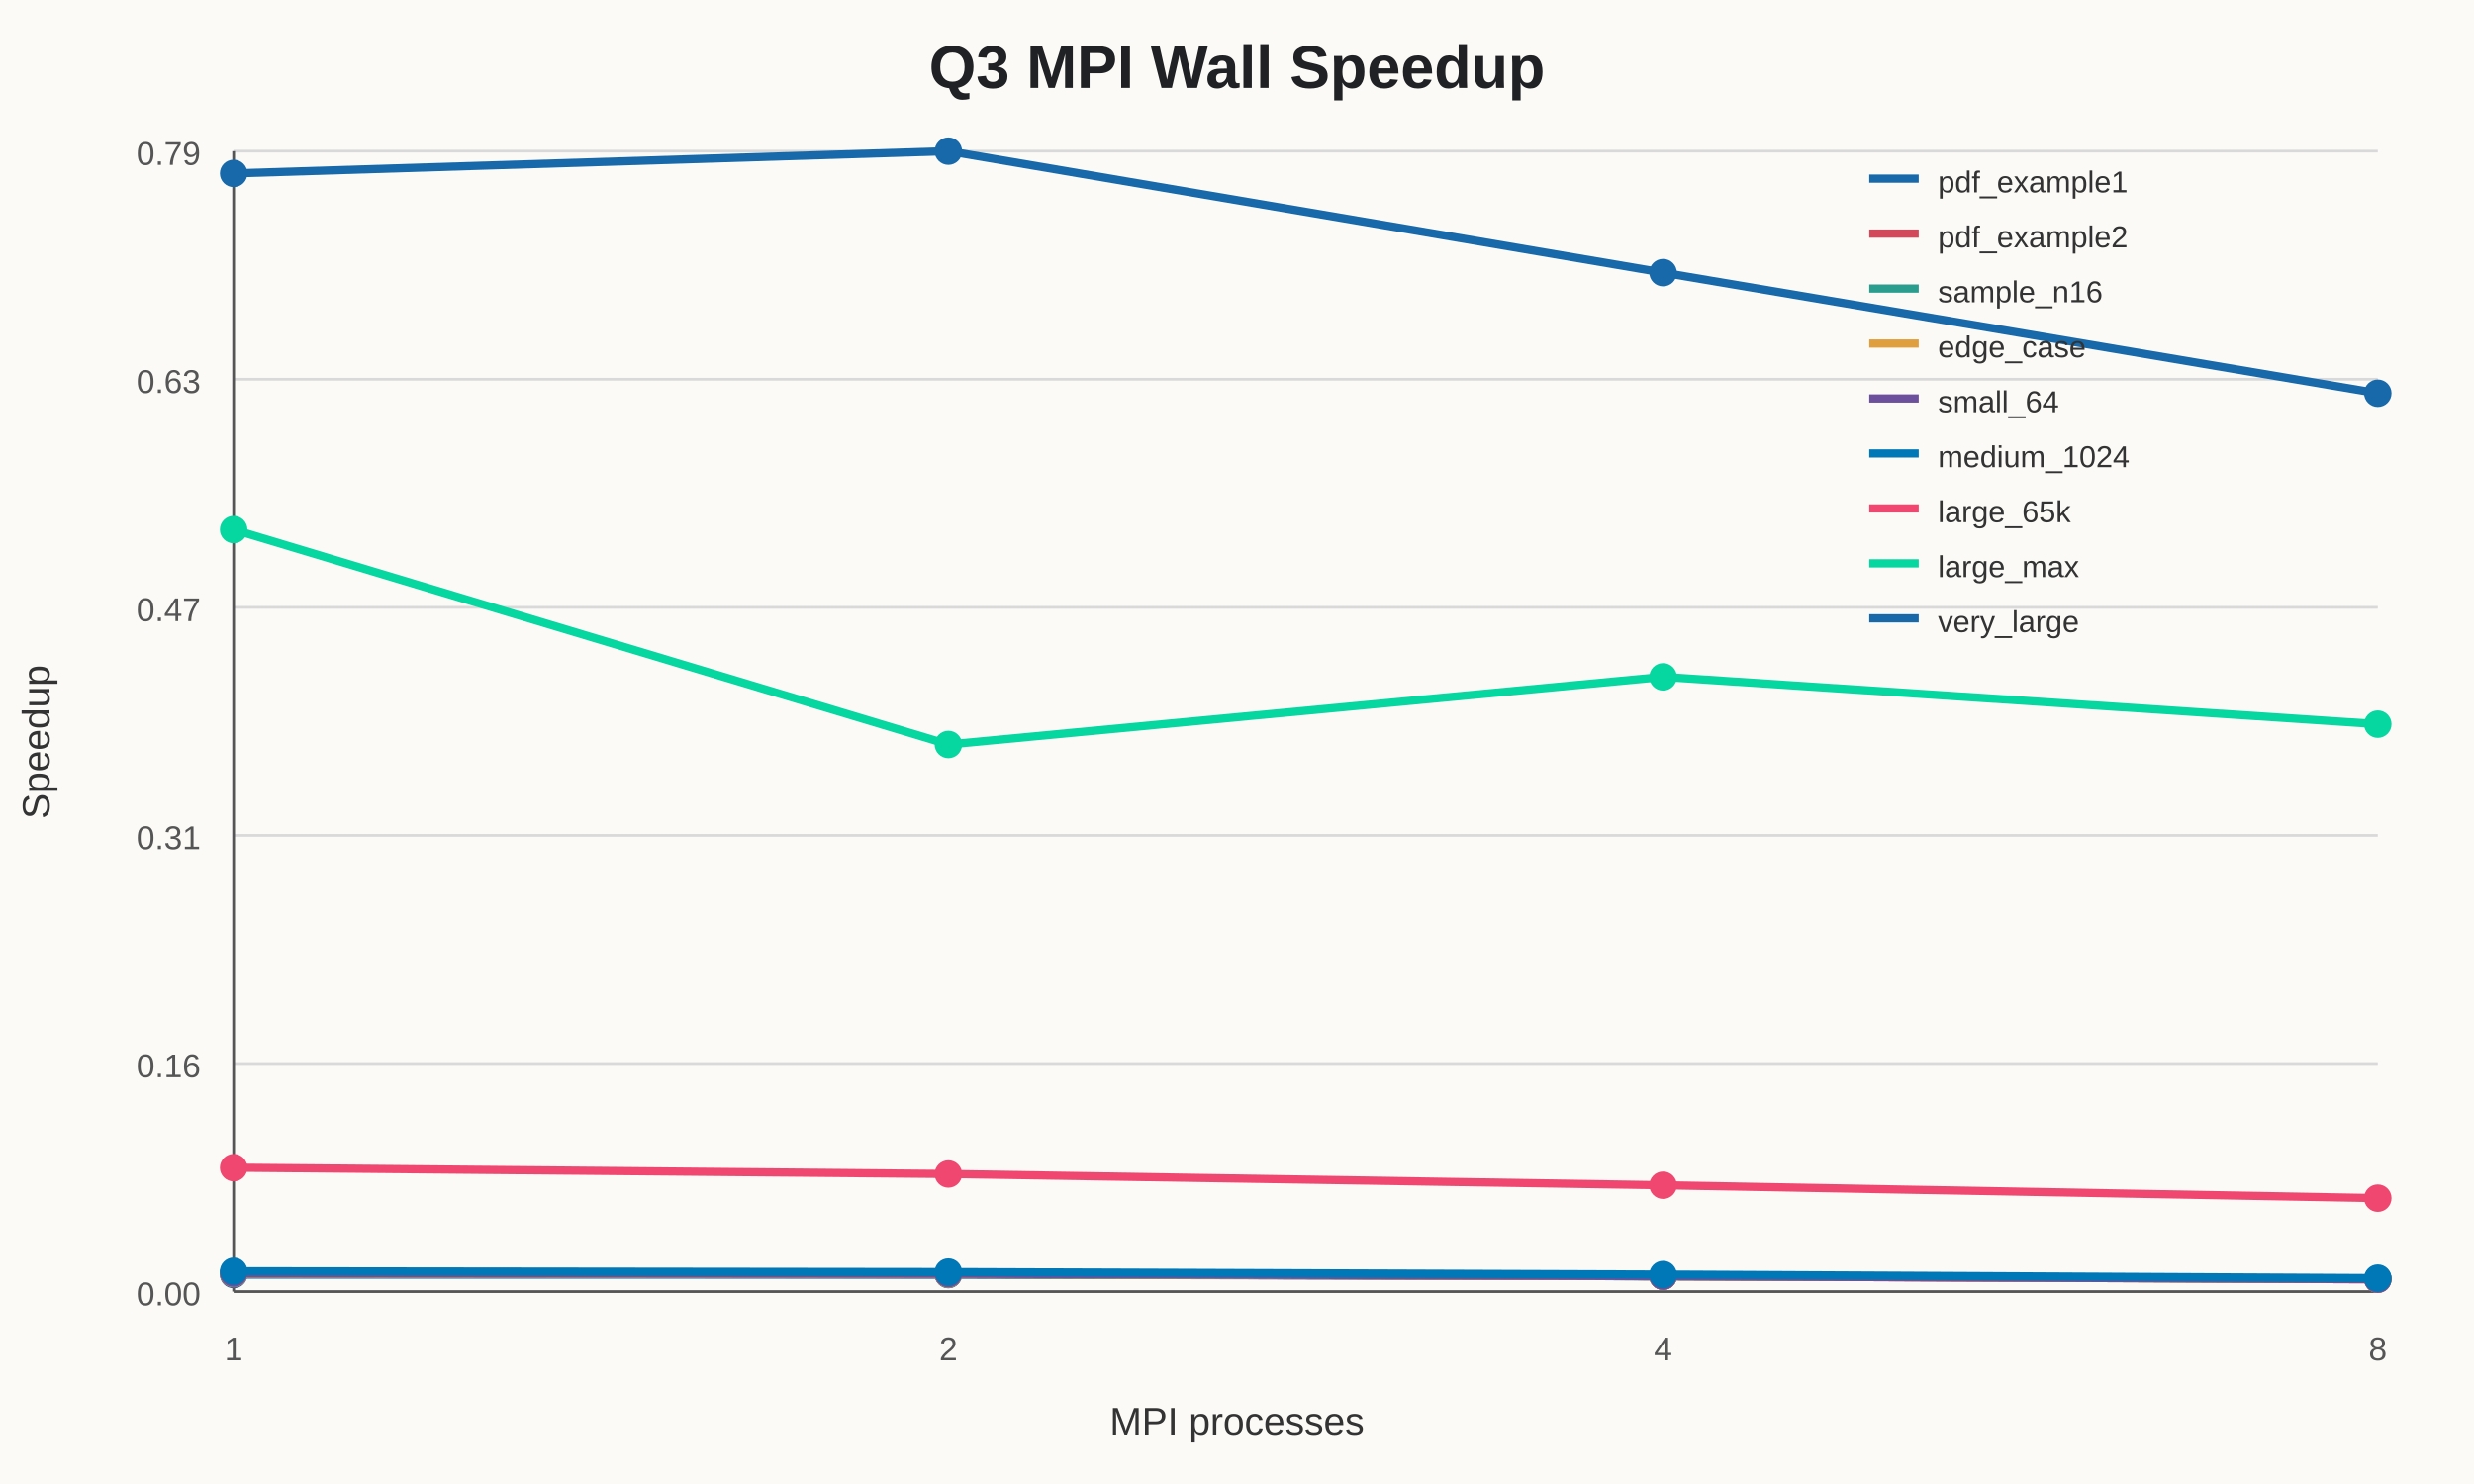
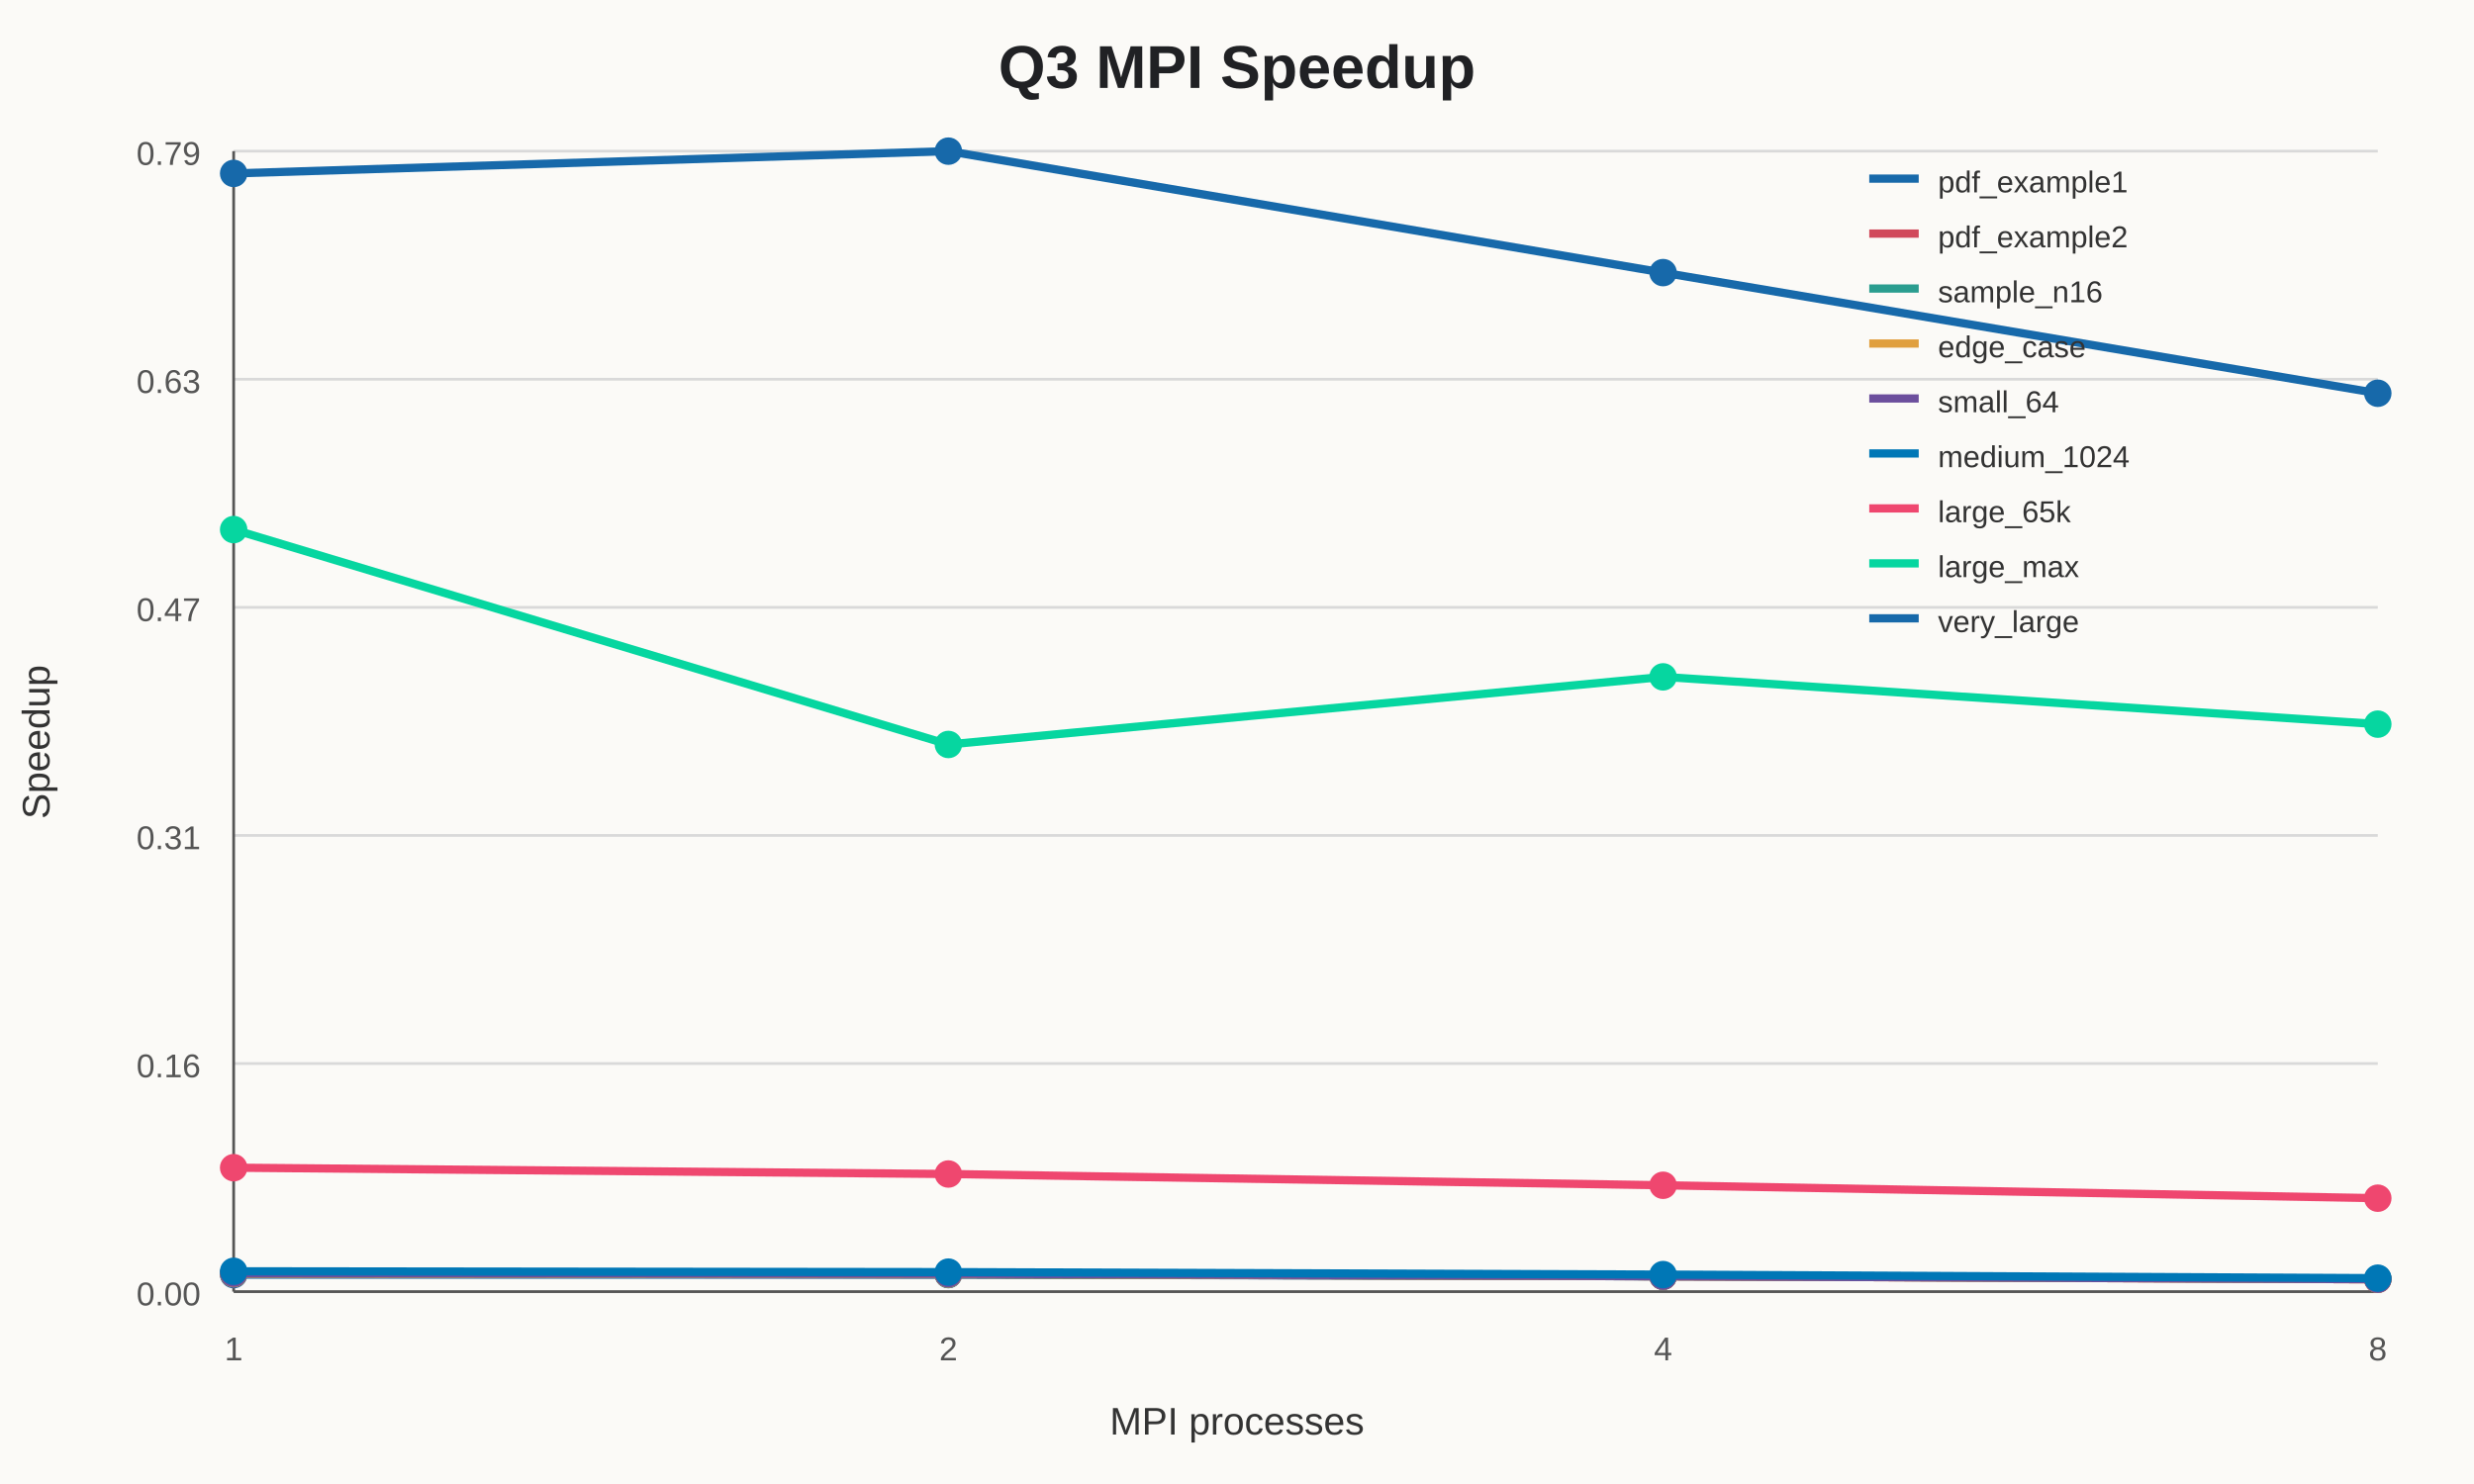
<svg xmlns="http://www.w3.org/2000/svg" width="900" height="540" viewBox="0 0 900 540">
  <rect width="100%" height="100%" fill="#fbfaf7" />
-   <text x="450.0" y="32" text-anchor="middle" font-family="Arial" font-size="22" font-weight="bold" fill="#202124">Q3 MPI Wall Speedup</text>
+   <text x="450.0" y="32" text-anchor="middle" font-family="Arial" font-size="22" font-weight="bold" fill="#202124">Q3 MPI Speedup</text>
  <line x1="85" y1="470.0" x2="865" y2="470.0" stroke="#d9d9d9" />
  <text x="73" y="475.0" text-anchor="end" font-family="Arial" font-size="12" fill="#555">0.00</text>
  <line x1="85" y1="387.0" x2="865" y2="387.0" stroke="#d9d9d9" />
  <text x="73" y="392.0" text-anchor="end" font-family="Arial" font-size="12" fill="#555">0.16</text>
  <line x1="85" y1="304.0" x2="865" y2="304.0" stroke="#d9d9d9" />
  <text x="73" y="309.0" text-anchor="end" font-family="Arial" font-size="12" fill="#555">0.31</text>
  <line x1="85" y1="221.0" x2="865" y2="221.0" stroke="#d9d9d9" />
  <text x="73" y="226.0" text-anchor="end" font-family="Arial" font-size="12" fill="#555">0.47</text>
  <line x1="85" y1="138.0" x2="865" y2="138.0" stroke="#d9d9d9" />
  <text x="73" y="143.0" text-anchor="end" font-family="Arial" font-size="12" fill="#555">0.63</text>
  <line x1="85" y1="55.0" x2="865" y2="55.0" stroke="#d9d9d9" />
  <text x="73" y="60.0" text-anchor="end" font-family="Arial" font-size="12" fill="#555">0.79</text>
  <line x1="85" y1="55" x2="85" y2="470" stroke="#555" />
  <line x1="85" y1="470" x2="865" y2="470" stroke="#555" />
  <text x="85.0" y="495" text-anchor="middle" font-family="Arial" font-size="12" fill="#555">1</text>
  <text x="345.0" y="495" text-anchor="middle" font-family="Arial" font-size="12" fill="#555">2</text>
  <text x="605.0" y="495" text-anchor="middle" font-family="Arial" font-size="12" fill="#555">4</text>
  <text x="865.0" y="495" text-anchor="middle" font-family="Arial" font-size="12" fill="#555">8</text>
  <text x="450.0" y="522" text-anchor="middle" font-family="Arial" font-size="14" fill="#333">MPI processes</text>
  <text x="18" y="270.0" text-anchor="middle" transform="rotate(-90 18 270.0)" font-family="Arial" font-size="14" fill="#333">Speedup</text>
  <polyline points="85.0,463.8 345.0,463.8 605.0,464.4" fill="none" stroke="#1769aa" stroke-width="3" />
  <circle cx="85.0" cy="463.8" r="5" fill="#1769aa" />
  <circle cx="345.0" cy="463.8" r="5" fill="#1769aa" />
  <circle cx="605.0" cy="464.4" r="5" fill="#1769aa" />
  <polyline points="85.0,463.5 345.0,463.7 605.0,464.4 865.0,465.5" fill="none" stroke="#d1495b" stroke-width="3" />
  <circle cx="85.0" cy="463.5" r="5" fill="#d1495b" />
  <circle cx="345.0" cy="463.7" r="5" fill="#d1495b" />
  <circle cx="605.0" cy="464.4" r="5" fill="#d1495b" />
  <circle cx="865.0" cy="465.5" r="5" fill="#d1495b" />
  <polyline points="85.0,463.4 345.0,463.7 605.0,464.4 865.0,465.4" fill="none" stroke="#2a9d8f" stroke-width="3" />
  <circle cx="85.0" cy="463.4" r="5" fill="#2a9d8f" />
  <circle cx="345.0" cy="463.7" r="5" fill="#2a9d8f" />
  <circle cx="605.0" cy="464.4" r="5" fill="#2a9d8f" />
  <circle cx="865.0" cy="465.4" r="5" fill="#2a9d8f" />
  <polyline points="85.0,463.4 345.0,463.6 605.0,464.4 865.0,465.5" fill="none" stroke="#e09f3e" stroke-width="3" />
  <circle cx="85.0" cy="463.4" r="5" fill="#e09f3e" />
  <circle cx="345.0" cy="463.6" r="5" fill="#e09f3e" />
  <circle cx="605.0" cy="464.4" r="5" fill="#e09f3e" />
  <circle cx="865.0" cy="465.5" r="5" fill="#e09f3e" />
  <polyline points="85.0,463.3 345.0,463.5 605.0,464.4 865.0,465.5" fill="none" stroke="#6c4f9d" stroke-width="3" />
  <circle cx="85.0" cy="463.3" r="5" fill="#6c4f9d" />
  <circle cx="345.0" cy="463.5" r="5" fill="#6c4f9d" />
  <circle cx="605.0" cy="464.4" r="5" fill="#6c4f9d" />
  <circle cx="865.0" cy="465.5" r="5" fill="#6c4f9d" />
  <polyline points="85.0,462.6 345.0,462.9 605.0,463.8 865.0,465.1" fill="none" stroke="#0077b6" stroke-width="3" />
  <circle cx="85.0" cy="462.6" r="5" fill="#0077b6" />
  <circle cx="345.0" cy="462.9" r="5" fill="#0077b6" />
  <circle cx="605.0" cy="463.8" r="5" fill="#0077b6" />
  <circle cx="865.0" cy="465.1" r="5" fill="#0077b6" />
  <polyline points="85.0,424.9 345.0,427.2 605.0,431.3 865.0,436.0" fill="none" stroke="#ef476f" stroke-width="3" />
  <circle cx="85.0" cy="424.9" r="5" fill="#ef476f" />
  <circle cx="345.0" cy="427.2" r="5" fill="#ef476f" />
  <circle cx="605.0" cy="431.3" r="5" fill="#ef476f" />
  <circle cx="865.0" cy="436.0" r="5" fill="#ef476f" />
  <polyline points="85.0,192.7 345.0,270.9 605.0,246.3 865.0,263.5" fill="none" stroke="#06d6a0" stroke-width="3" />
  <circle cx="85.0" cy="192.7" r="5" fill="#06d6a0" />
  <circle cx="345.0" cy="270.9" r="5" fill="#06d6a0" />
  <circle cx="605.0" cy="246.3" r="5" fill="#06d6a0" />
  <circle cx="865.0" cy="263.5" r="5" fill="#06d6a0" />
  <polyline points="85.0,63.1 345.0,55.0 605.0,99.2 865.0,143.1" fill="none" stroke="#1769aa" stroke-width="3" />
  <circle cx="85.0" cy="63.1" r="5" fill="#1769aa" />
  <circle cx="345.0" cy="55.0" r="5" fill="#1769aa" />
  <circle cx="605.0" cy="99.2" r="5" fill="#1769aa" />
  <circle cx="865.0" cy="143.1" r="5" fill="#1769aa" />
  <line x1="680" y1="65" x2="698" y2="65" stroke="#1769aa" stroke-width="3" />
  <text x="705" y="70" font-family="Arial" font-size="11" fill="#333">pdf_example1</text>
  <line x1="680" y1="85" x2="698" y2="85" stroke="#d1495b" stroke-width="3" />
  <text x="705" y="90" font-family="Arial" font-size="11" fill="#333">pdf_example2</text>
  <line x1="680" y1="105" x2="698" y2="105" stroke="#2a9d8f" stroke-width="3" />
  <text x="705" y="110" font-family="Arial" font-size="11" fill="#333">sample_n16</text>
  <line x1="680" y1="125" x2="698" y2="125" stroke="#e09f3e" stroke-width="3" />
  <text x="705" y="130" font-family="Arial" font-size="11" fill="#333">edge_case</text>
  <line x1="680" y1="145" x2="698" y2="145" stroke="#6c4f9d" stroke-width="3" />
  <text x="705" y="150" font-family="Arial" font-size="11" fill="#333">small_64</text>
  <line x1="680" y1="165" x2="698" y2="165" stroke="#0077b6" stroke-width="3" />
  <text x="705" y="170" font-family="Arial" font-size="11" fill="#333">medium_1024</text>
  <line x1="680" y1="185" x2="698" y2="185" stroke="#ef476f" stroke-width="3" />
  <text x="705" y="190" font-family="Arial" font-size="11" fill="#333">large_65k</text>
  <line x1="680" y1="205" x2="698" y2="205" stroke="#06d6a0" stroke-width="3" />
  <text x="705" y="210" font-family="Arial" font-size="11" fill="#333">large_max</text>
  <line x1="680" y1="225" x2="698" y2="225" stroke="#1769aa" stroke-width="3" />
  <text x="705" y="230" font-family="Arial" font-size="11" fill="#333">very_large</text>
</svg>
